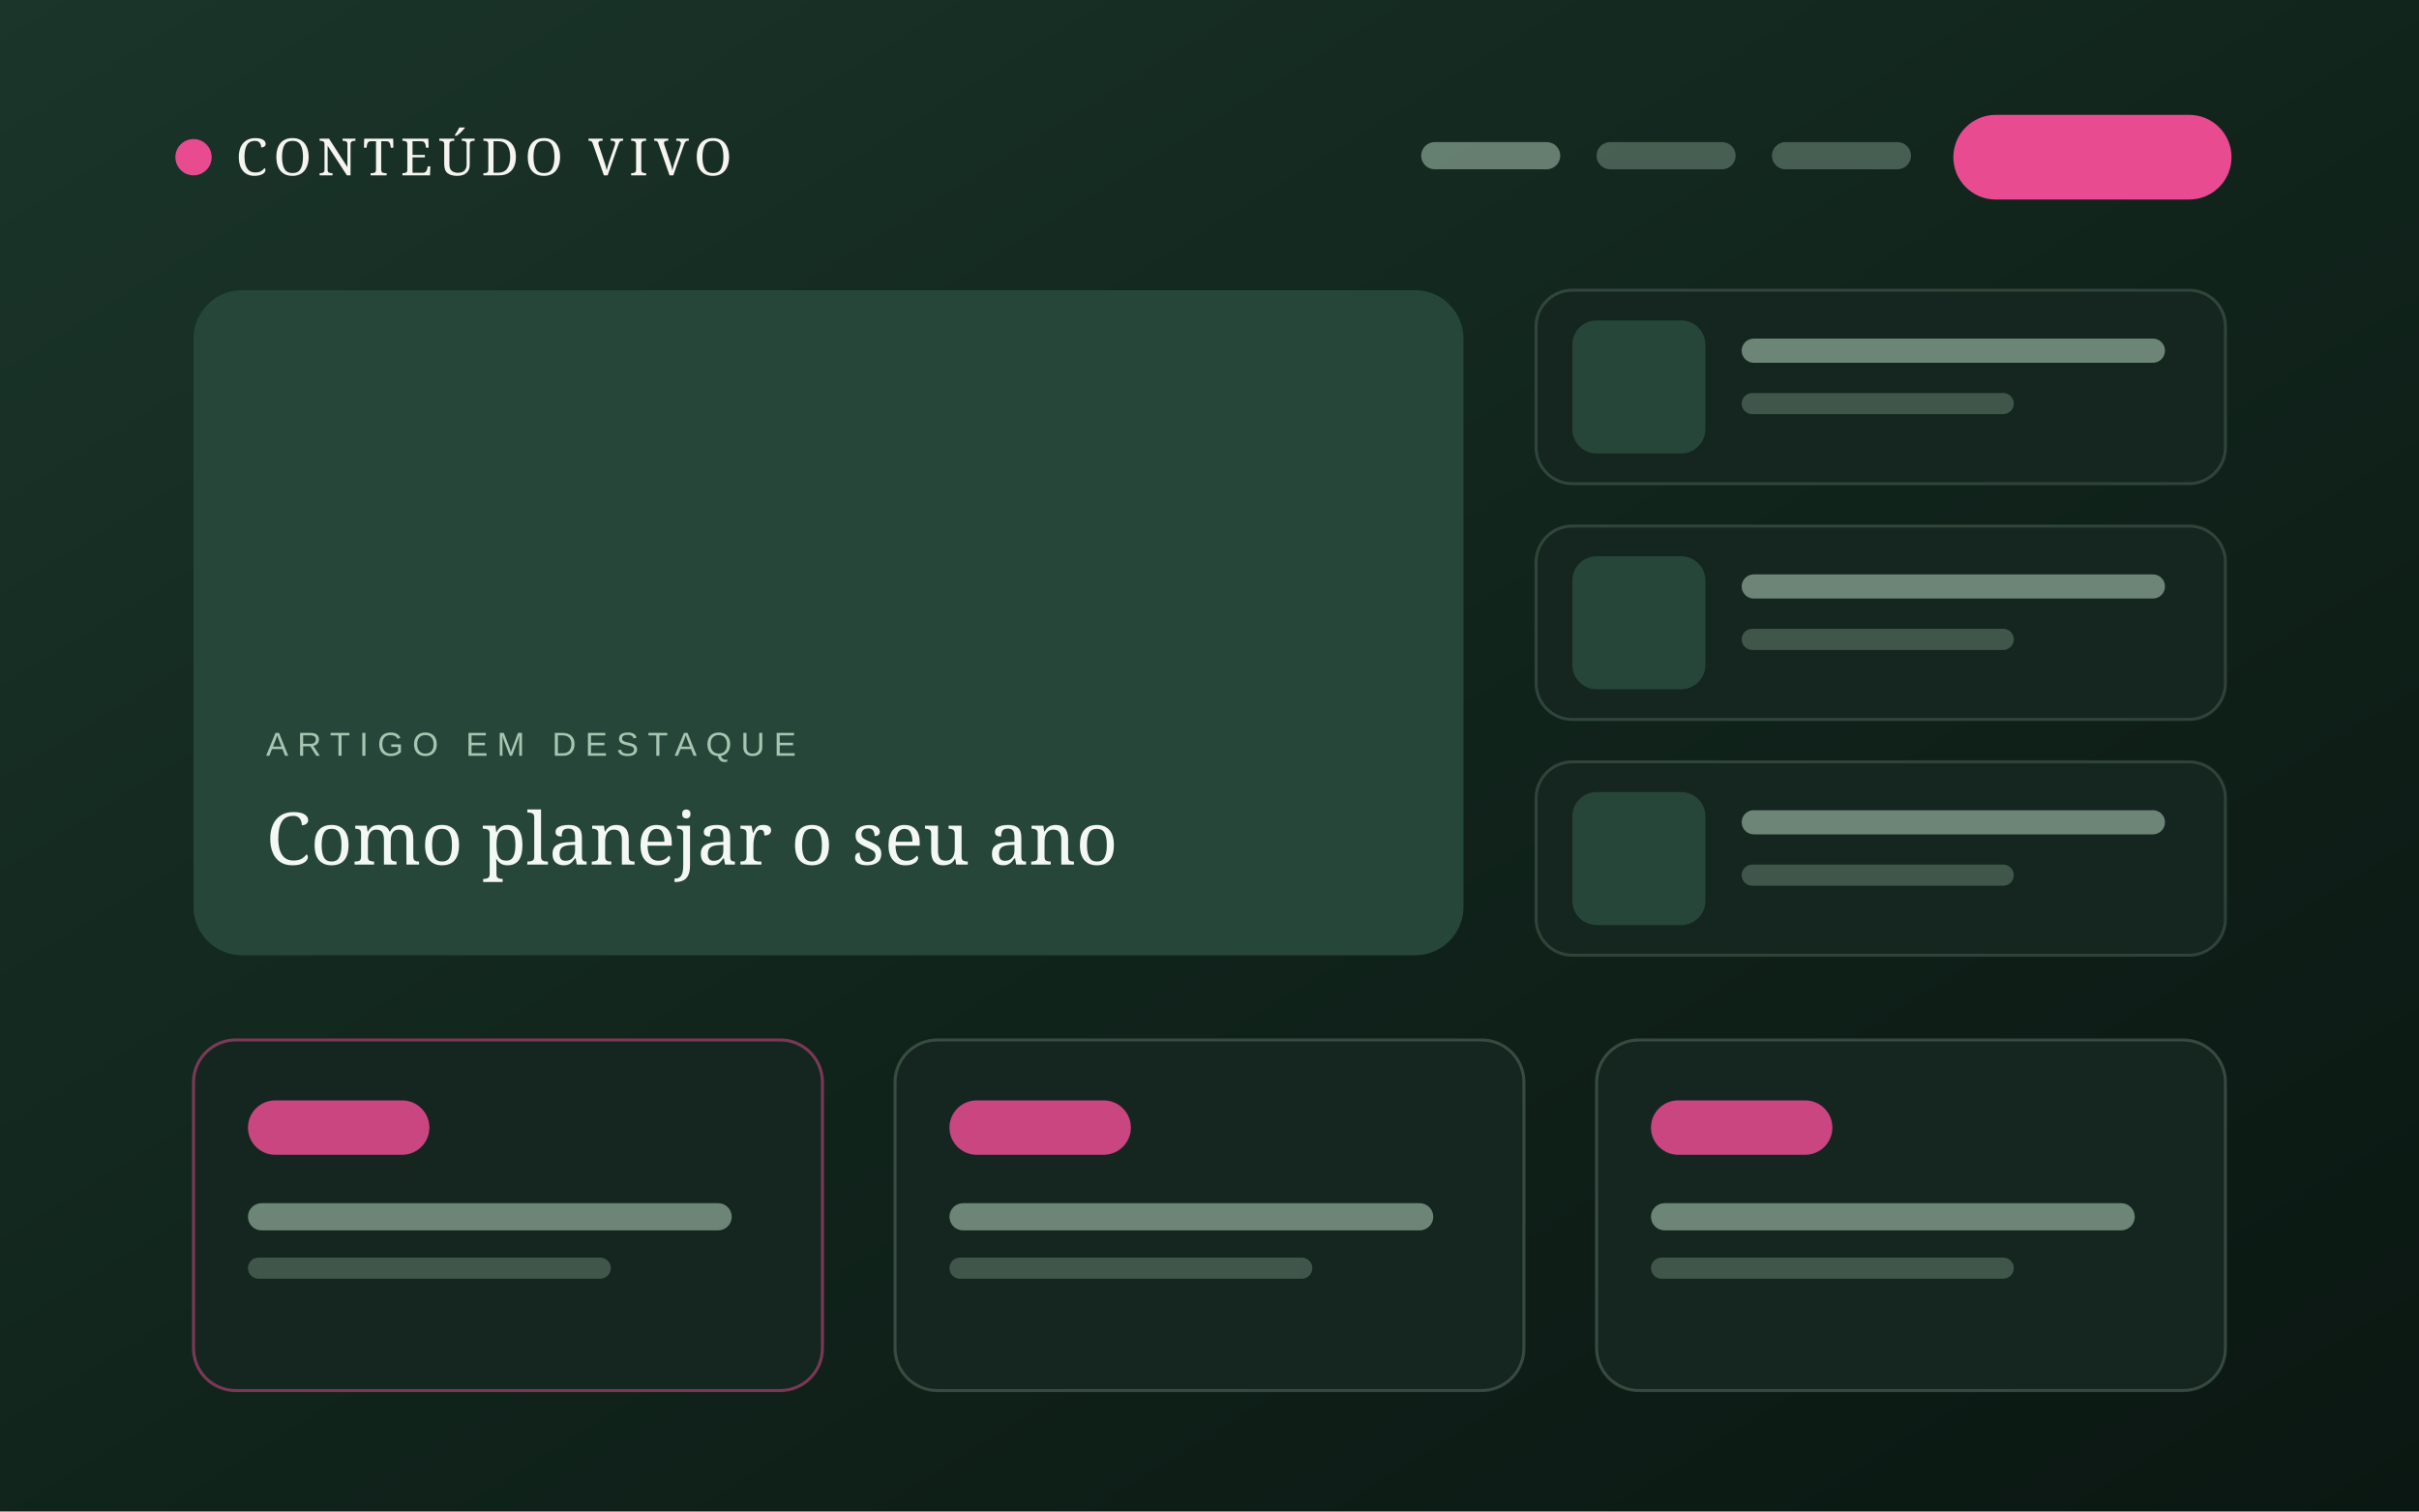
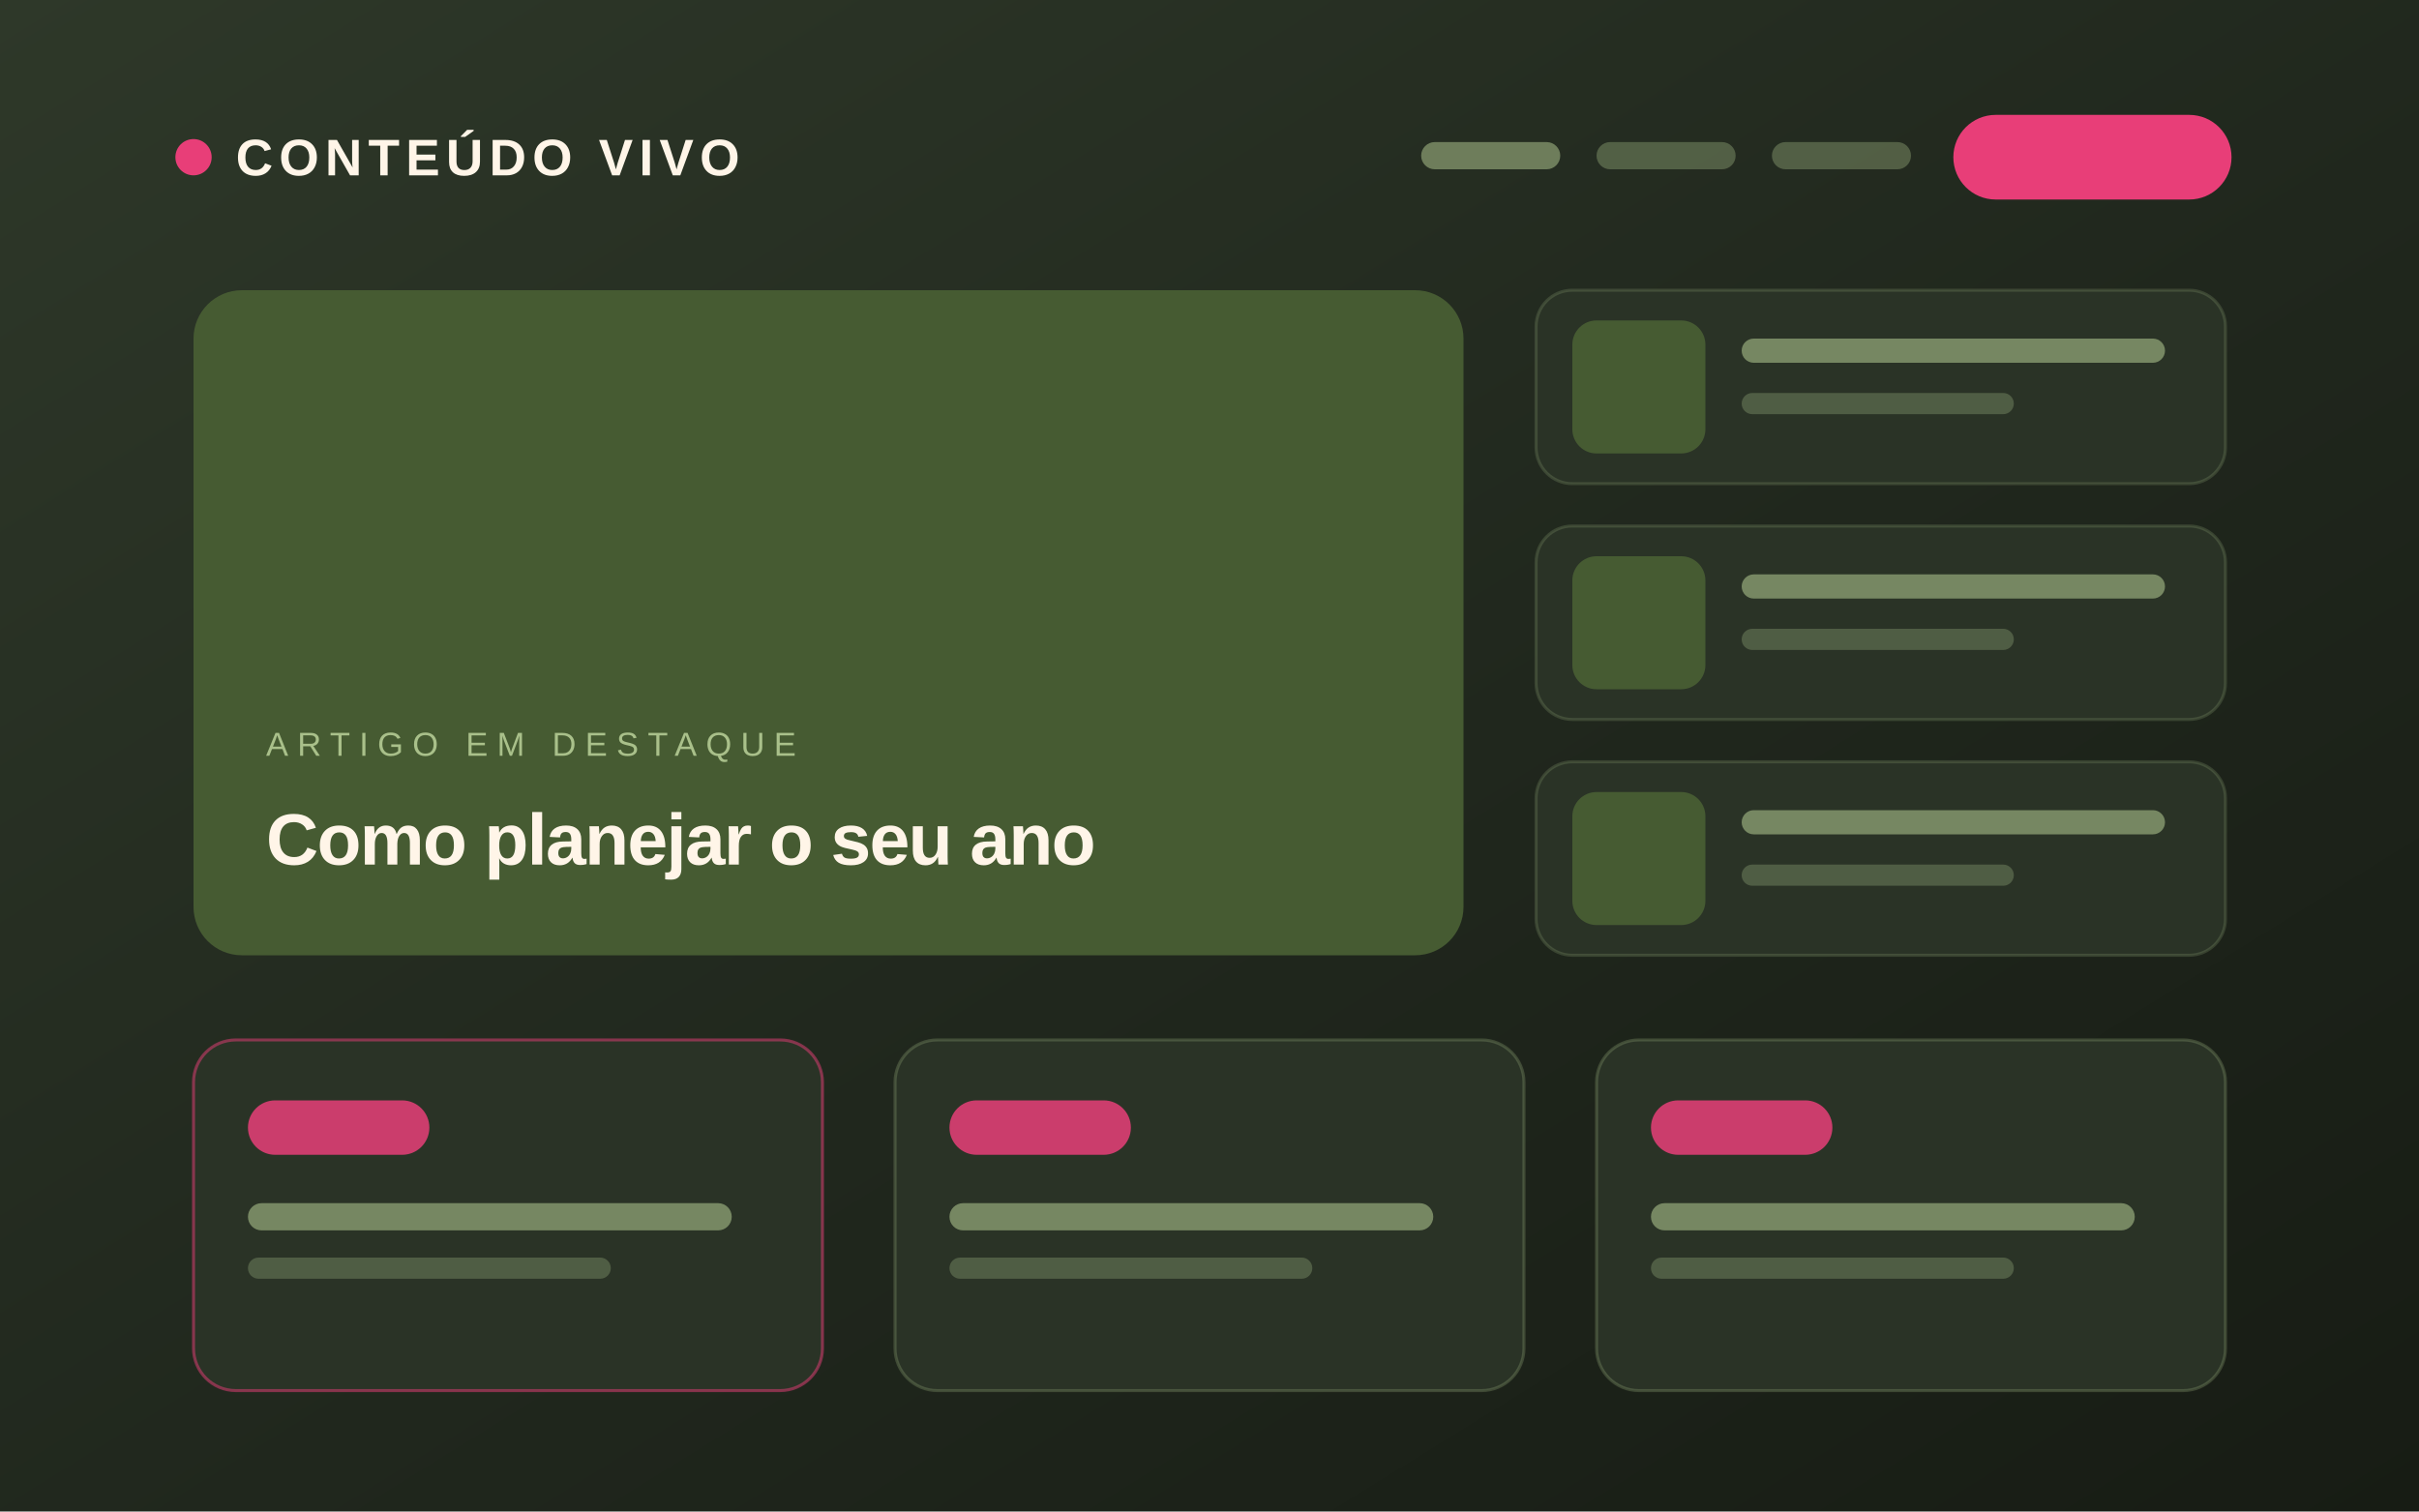
<svg xmlns="http://www.w3.org/2000/svg" viewBox="0 0 800 500" role="img" aria-label="Mockup de site com blog, artigos em destaque e lista de conteúdos">
  <defs>
    <linearGradient id="wscp3-bg" x1="0" y1="0" x2="1" y2="1">
-       <stop offset="0" stop-color="#1B352A" />
-       <stop offset="0.55" stop-color="#10231B" />
-       <stop offset="1" stop-color="#0B1712" />
+       <stop offset="0" stop-color="#2E3829" />
+       <stop offset="0.55" stop-color="#20271D" />
+       <stop offset="1" stop-color="#171C14" />
    </linearGradient>
  </defs>
  <rect width="800" height="500" fill="url(#wscp3-bg)" />
-   <circle cx="64" cy="52" r="6" fill="#E94B91" />
-   <text x="78" y="58" font-family="Georgia, serif" font-size="17" letter-spacing="2" fill="#F6F4EF">CONTEÚDO VIVO</text>
-   <rect x="470" y="47" width="46" height="9" rx="4.5" fill="#A8C5B2" opacity="0.55" />
-   <rect x="528" y="47" width="46" height="9" rx="4.5" fill="#A8C5B2" opacity="0.35" />
-   <rect x="586" y="47" width="46" height="9" rx="4.5" fill="#A8C5B2" opacity="0.35" />
-   <rect x="646" y="38" width="92" height="28" rx="14" fill="#E94B91" />
-   <rect x="64" y="96" width="420" height="220" rx="16" fill="#254638" />
-   <text x="88" y="250" font-family="Arial, sans-serif" font-size="11" letter-spacing="3" fill="#A8C5B2">ARTIGO EM DESTAQUE</text>
-   <text x="88" y="286" font-family="Georgia, serif" font-size="24" fill="#F4F8F4">Como planejar o seu ano</text>
-   <rect x="508" y="96" width="228" height="64" rx="12" fill="#14261F" stroke="#A8C5B2" stroke-opacity="0.2" />
-   <rect x="520" y="106" width="44" height="44" rx="8" fill="#254638" />
-   <rect x="576" y="112" width="140" height="8" rx="4" fill="#A8C5B2" opacity="0.6" />
-   <rect x="576" y="130" width="90" height="7" rx="3.5" fill="#A8C5B2" opacity="0.3" />
-   <rect x="508" y="174" width="228" height="64" rx="12" fill="#14261F" stroke="#A8C5B2" stroke-opacity="0.2" />
-   <rect x="520" y="184" width="44" height="44" rx="8" fill="#254638" />
-   <rect x="576" y="190" width="140" height="8" rx="4" fill="#A8C5B2" opacity="0.6" />
-   <rect x="576" y="208" width="90" height="7" rx="3.5" fill="#A8C5B2" opacity="0.3" />
-   <rect x="508" y="252" width="228" height="64" rx="12" fill="#14261F" stroke="#A8C5B2" stroke-opacity="0.2" />
-   <rect x="520" y="262" width="44" height="44" rx="8" fill="#254638" />
-   <rect x="576" y="268" width="140" height="8" rx="4" fill="#A8C5B2" opacity="0.6" />
-   <rect x="576" y="286" width="90" height="7" rx="3.5" fill="#A8C5B2" opacity="0.3" />
-   <rect x="64" y="344" width="208" height="116" rx="14" fill="#14261F" stroke="#E94B91" stroke-opacity="0.5" />
-   <rect x="82" y="364" width="60" height="18" rx="9" fill="#E94B91" opacity="0.85" />
-   <rect x="82" y="398" width="160" height="9" rx="4.5" fill="#A8C5B2" opacity="0.6" />
-   <rect x="82" y="416" width="120" height="7" rx="3.5" fill="#A8C5B2" opacity="0.3" />
-   <rect x="296" y="344" width="208" height="116" rx="14" fill="#14261F" stroke="#A8C5B2" stroke-opacity="0.25" />
-   <rect x="314" y="364" width="60" height="18" rx="9" fill="#E94B91" opacity="0.85" />
-   <rect x="314" y="398" width="160" height="9" rx="4.5" fill="#A8C5B2" opacity="0.6" />
-   <rect x="314" y="416" width="120" height="7" rx="3.5" fill="#A8C5B2" opacity="0.3" />
-   <rect x="528" y="344" width="208" height="116" rx="14" fill="#14261F" stroke="#A8C5B2" stroke-opacity="0.25" />
-   <rect x="546" y="364" width="60" height="18" rx="9" fill="#E94B91" opacity="0.85" />
-   <rect x="546" y="398" width="160" height="9" rx="4.5" fill="#A8C5B2" opacity="0.6" />
-   <rect x="546" y="416" width="120" height="7" rx="3.5" fill="#A8C5B2" opacity="0.3" />
+   <circle cx="64" cy="52" r="6" fill="#E83E78" />
+   <text x="78" y="58" font-family="Arial, Helvetica, sans-serif" font-weight="bold" font-size="17" letter-spacing="2" fill="#FFF5E8">CONTEÚDO VIVO</text>
+   <rect x="470" y="47" width="46" height="9" rx="4.5" fill="#A9C08A" opacity="0.55" />
+   <rect x="528" y="47" width="46" height="9" rx="4.5" fill="#A9C08A" opacity="0.35" />
+   <rect x="586" y="47" width="46" height="9" rx="4.5" fill="#A9C08A" opacity="0.35" />
+   <rect x="646" y="38" width="92" height="28" rx="14" fill="#E83E78" />
+   <rect x="64" y="96" width="420" height="220" rx="16" fill="#465B32" />
+   <text x="88" y="250" font-family="Arial, sans-serif" font-size="11" letter-spacing="3" fill="#A9C08A">ARTIGO EM DESTAQUE</text>
+   <text x="88" y="286" font-family="Arial, Helvetica, sans-serif" font-weight="bold" letter-spacing="-0.5" font-size="24" fill="#FFF5E8">Como planejar o seu ano</text>
+   <rect x="508" y="96" width="228" height="64" rx="12" fill="#2A3326" stroke="#A9C08A" stroke-opacity="0.2" />
+   <rect x="520" y="106" width="44" height="44" rx="8" fill="#465B32" />
+   <rect x="576" y="112" width="140" height="8" rx="4" fill="#A9C08A" opacity="0.6" />
+   <rect x="576" y="130" width="90" height="7" rx="3.5" fill="#A9C08A" opacity="0.3" />
+   <rect x="508" y="174" width="228" height="64" rx="12" fill="#2A3326" stroke="#A9C08A" stroke-opacity="0.2" />
+   <rect x="520" y="184" width="44" height="44" rx="8" fill="#465B32" />
+   <rect x="576" y="190" width="140" height="8" rx="4" fill="#A9C08A" opacity="0.6" />
+   <rect x="576" y="208" width="90" height="7" rx="3.5" fill="#A9C08A" opacity="0.3" />
+   <rect x="508" y="252" width="228" height="64" rx="12" fill="#2A3326" stroke="#A9C08A" stroke-opacity="0.2" />
+   <rect x="520" y="262" width="44" height="44" rx="8" fill="#465B32" />
+   <rect x="576" y="268" width="140" height="8" rx="4" fill="#A9C08A" opacity="0.6" />
+   <rect x="576" y="286" width="90" height="7" rx="3.5" fill="#A9C08A" opacity="0.3" />
+   <rect x="64" y="344" width="208" height="116" rx="14" fill="#2A3326" stroke="#E83E78" stroke-opacity="0.5" />
+   <rect x="82" y="364" width="60" height="18" rx="9" fill="#E83E78" opacity="0.85" />
+   <rect x="82" y="398" width="160" height="9" rx="4.5" fill="#A9C08A" opacity="0.6" />
+   <rect x="82" y="416" width="120" height="7" rx="3.5" fill="#A9C08A" opacity="0.3" />
+   <rect x="296" y="344" width="208" height="116" rx="14" fill="#2A3326" stroke="#A9C08A" stroke-opacity="0.25" />
+   <rect x="314" y="364" width="60" height="18" rx="9" fill="#E83E78" opacity="0.85" />
+   <rect x="314" y="398" width="160" height="9" rx="4.5" fill="#A9C08A" opacity="0.6" />
+   <rect x="314" y="416" width="120" height="7" rx="3.5" fill="#A9C08A" opacity="0.3" />
+   <rect x="528" y="344" width="208" height="116" rx="14" fill="#2A3326" stroke="#A9C08A" stroke-opacity="0.25" />
+   <rect x="546" y="364" width="60" height="18" rx="9" fill="#E83E78" opacity="0.85" />
+   <rect x="546" y="398" width="160" height="9" rx="4.5" fill="#A9C08A" opacity="0.6" />
+   <rect x="546" y="416" width="120" height="7" rx="3.5" fill="#A9C08A" opacity="0.3" />
</svg>
